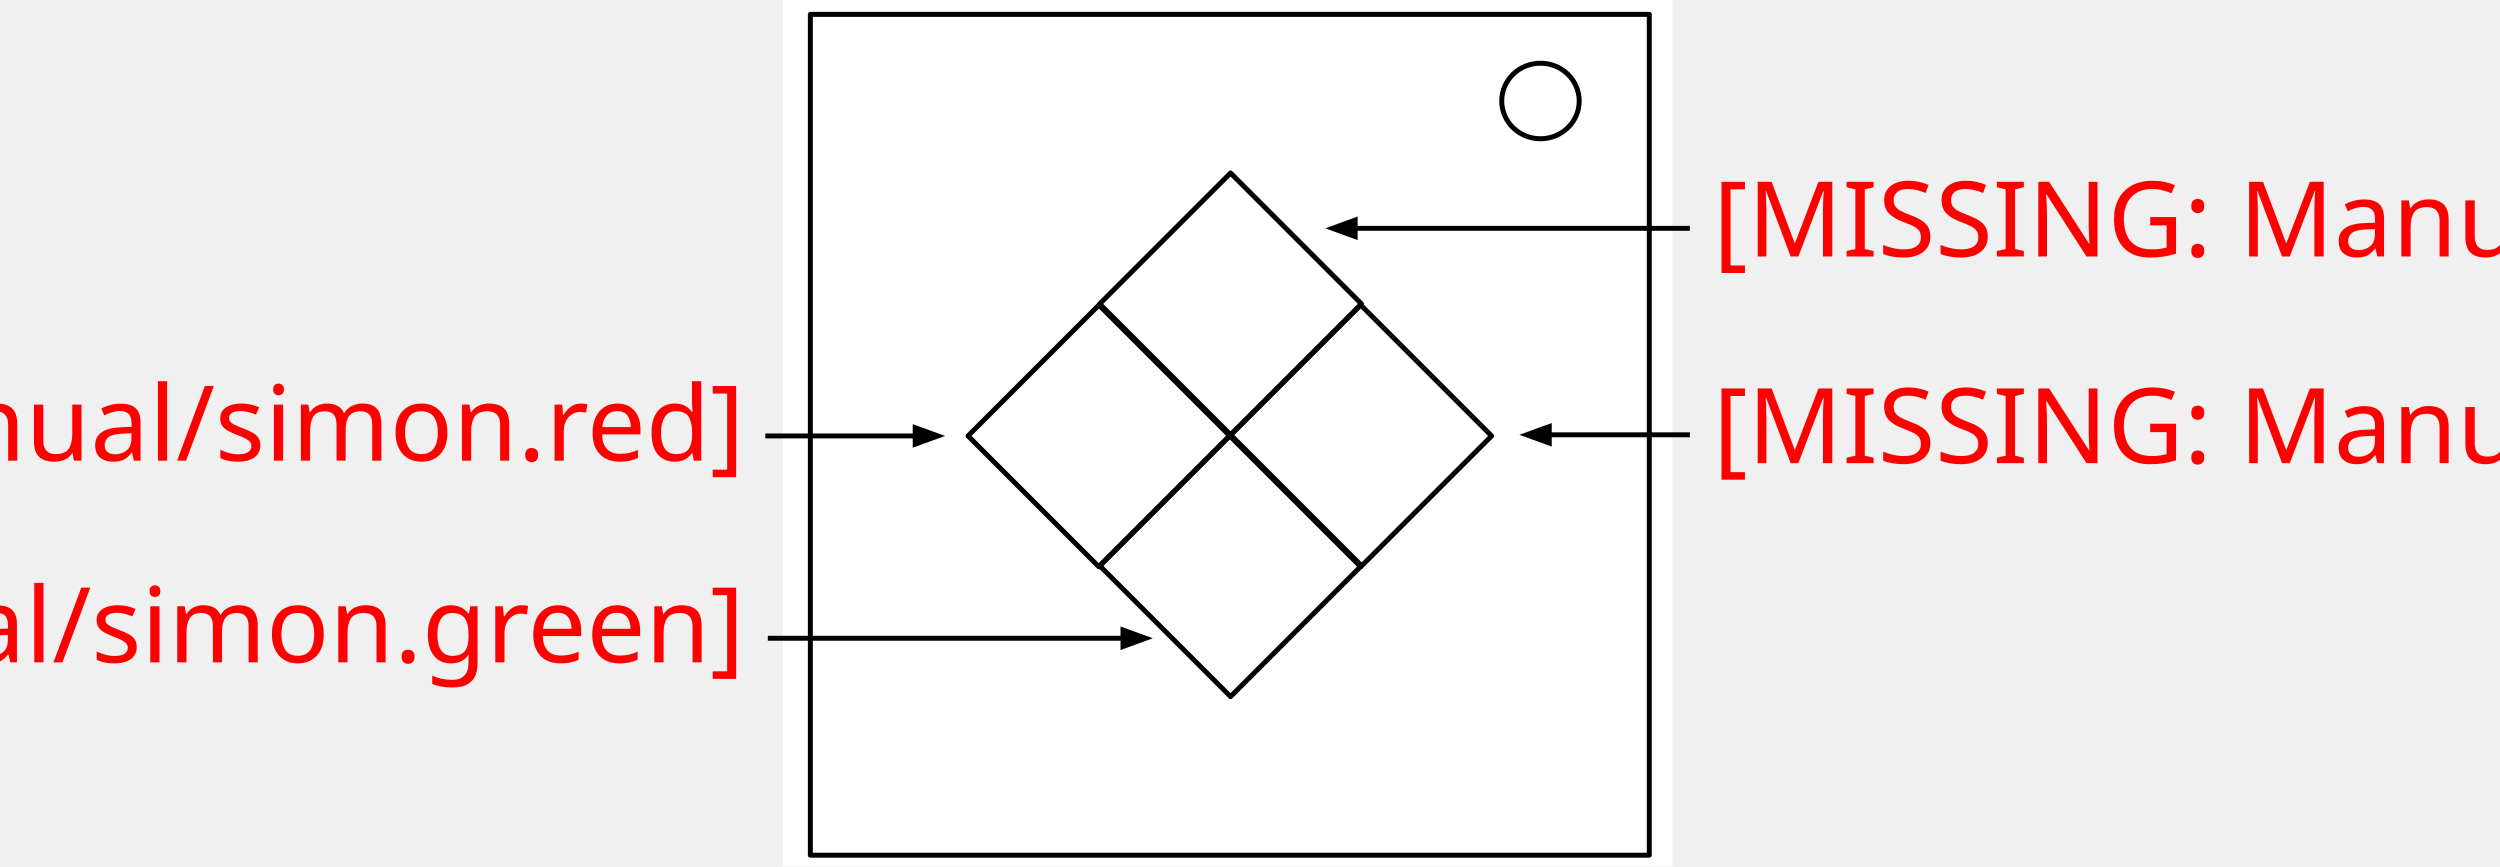
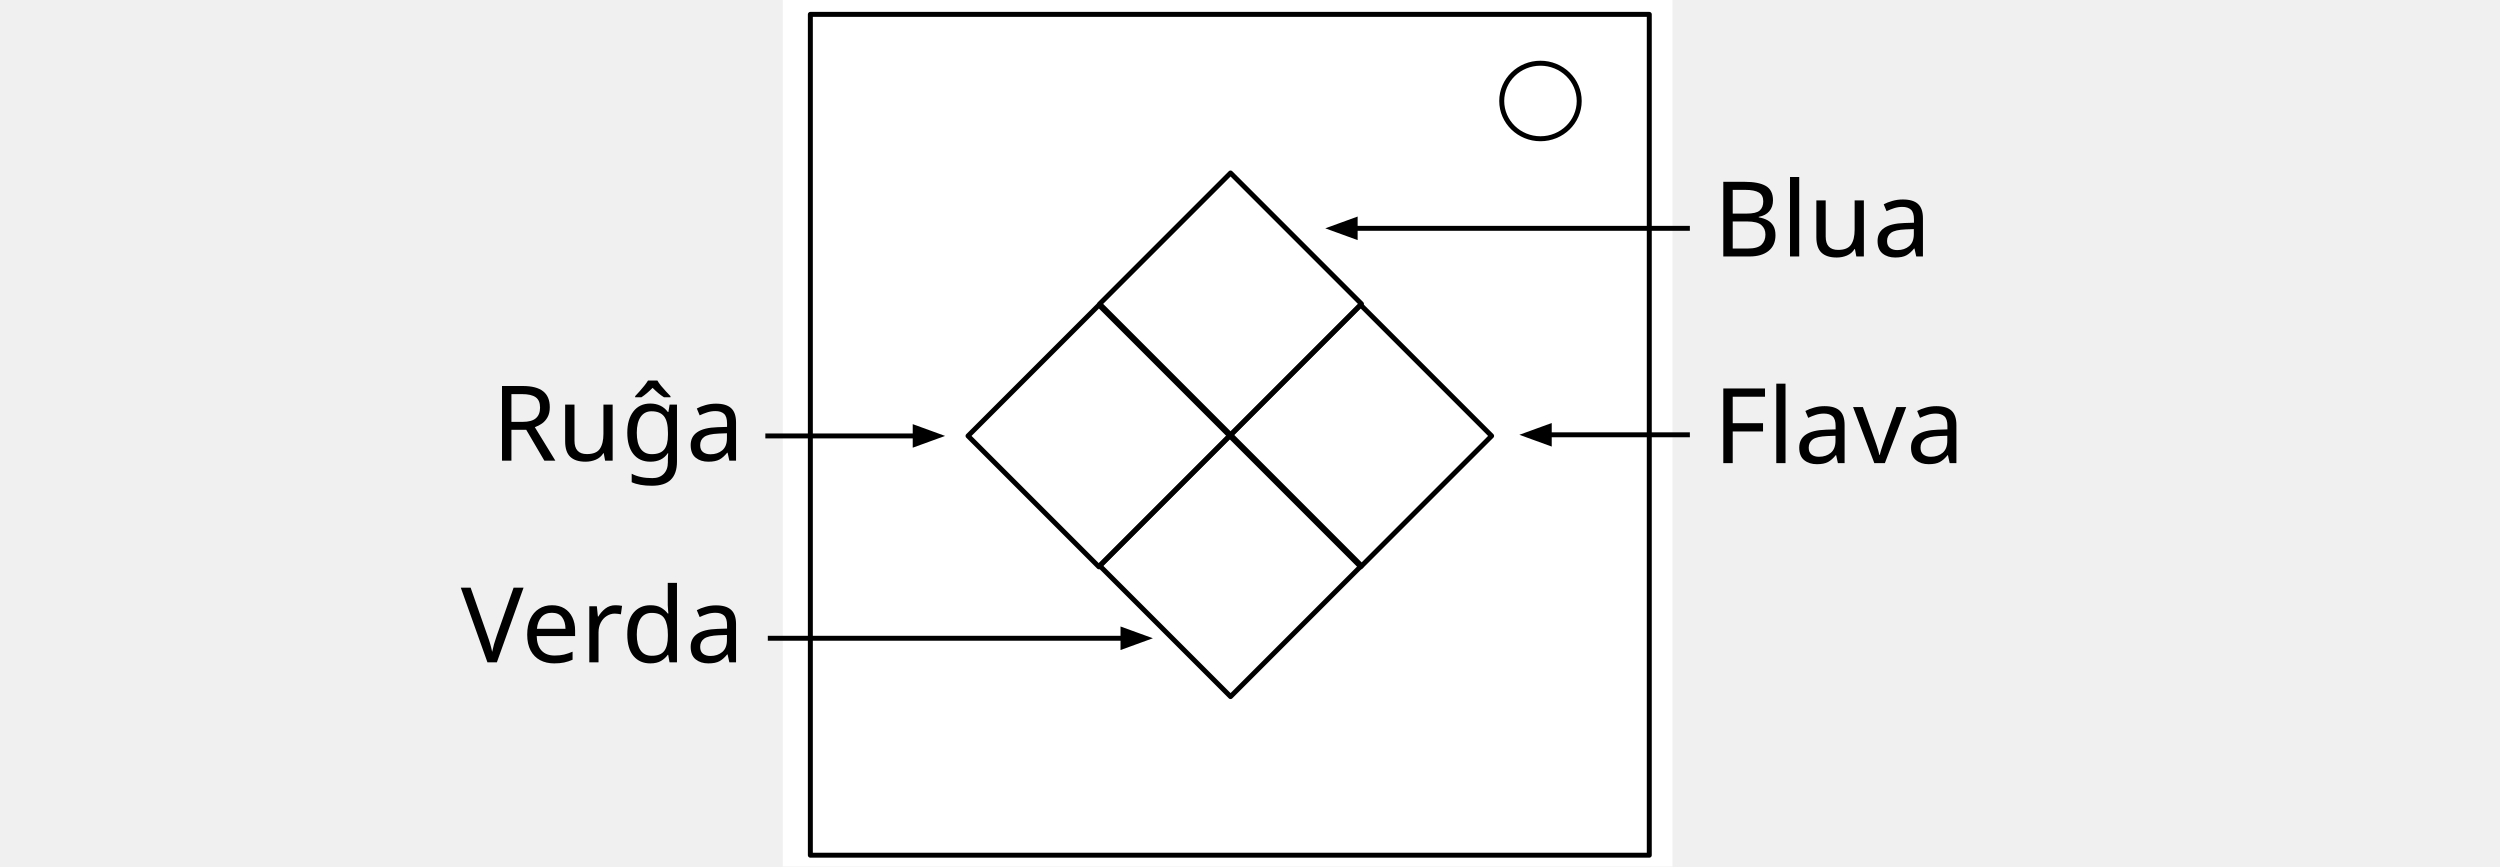
<svg xmlns="http://www.w3.org/2000/svg" version="1.1" viewBox="0.0 0.0 1004.0 348.0" fill="none" stroke="none" stroke-linecap="square" stroke-miterlimit="10">
  <clipPath id="p.0">
    <path d="m0 0l604.0 0l0 348.0l-604.0 0l0 -348.0z" clip-rule="nonzero" />
  </clipPath>
  <g transform="translate(200, 0)" clip-path="url(#p.0)">
    <path fill="#000000" fill-opacity="0.0" d="m0 0l604.0 0l0 348.0l-604.0 0z" fill-rule="nonzero" />
    <path fill="#ffffff" d="m114.36 0l357.291 0l0 347.969l-357.291 0z" fill-rule="nonzero" />
    <path fill="#000000" fill-opacity="0.0" d="m125.438 5.776l336.913 0l0 337.669l-336.913 0z" fill-rule="nonzero" />
    <path stroke="#000000" stroke-width="2.0" stroke-linejoin="round" stroke-linecap="butt" d="m125.438 5.776l336.913 0l0 337.669l-336.913 0z" fill-rule="nonzero" />
    <path fill="#ffffff" d="m403.094 40.554l0 0c0 -8.376 6.966 -15.165 15.559 -15.165l0 0c4.127 0 8.084 1.598 11.002 4.442c2.918 2.844 4.557 6.701 4.557 10.724l0 0c0 8.376 -6.966 15.165 -15.559 15.165l0 0c-8.593 0 -15.559 -6.79 -15.559 -15.165z" fill-rule="nonzero" />
    <path stroke="#000000" stroke-width="2.0" stroke-linejoin="round" stroke-linecap="butt" d="m403.094 40.554l0 0c0 -8.376 6.966 -15.165 15.559 -15.165l0 0c4.127 0 8.084 1.598 11.002 4.442c2.918 2.844 4.557 6.701 4.557 10.724l0 0c0 8.376 -6.966 15.165 -15.559 15.165l0 0c-8.593 0 -15.559 -6.79 -15.559 -15.165z" fill-rule="nonzero" />
    <path fill="#000000" fill-opacity="0.0" d="m241.622 122.045l52.567 -52.567l52.567 52.567l-52.567 52.567z" fill-rule="nonzero" />
    <path stroke="#000000" stroke-width="2.0" stroke-linejoin="round" stroke-linecap="butt" d="m241.622 122.045l52.567 -52.567l52.567 52.567l-52.567 52.567z" fill-rule="nonzero" />
    <path fill="#000000" fill-opacity="0.0" d="m188.761 175.066l52.567 -52.567l52.567 52.567l-52.567 52.567z" fill-rule="nonzero" />
    <path stroke="#000000" stroke-width="2.0" stroke-linejoin="round" stroke-linecap="butt" d="m188.761 175.066l52.567 -52.567l52.567 52.567l-52.567 52.567z" fill-rule="nonzero" />
    <path fill="#000000" fill-opacity="0.0" d="m241.622 227.178l52.567 -52.567l52.567 52.567l-52.567 52.567z" fill-rule="nonzero" />
    <path stroke="#000000" stroke-width="2.0" stroke-linejoin="round" stroke-linecap="butt" d="m241.622 227.178l52.567 -52.567l52.567 52.567l-52.567 52.567z" fill-rule="nonzero" />
    <path fill="#000000" fill-opacity="0.0" d="m293.895 175.066l52.567 -52.567l52.567 52.567l-52.567 52.567z" fill-rule="nonzero" />
    <path stroke="#000000" stroke-width="2.0" stroke-linejoin="round" stroke-linecap="butt" d="m293.895 175.066l52.567 -52.567l52.567 52.567l-52.567 52.567z" fill-rule="nonzero" />
    <path fill="#000000" fill-opacity="0.0" d="m478.651 60.892l95.874 0l0 61.606l-95.874 0z" fill-rule="nonzero" />
    <path fill="#000000" fill-opacity="0.0" d="m478.651 143.808l140.346 0l0 61.606l-140.346 0z" fill-rule="nonzero" />
    <path fill="#000000" fill-opacity="0.0" d="m2.226 142.373l105.134 0l0 65.386l-105.134 0z" fill-rule="nonzero" />
    <path fill="#000000" fill-opacity="0.0" d="m-5.0 223.633l113.354 0l0 65.386l-113.354 0z" fill-rule="nonzero" />
    <path fill="#000000" fill-opacity="0.0" d="m108.354 256.325l154.646 0" fill-rule="nonzero" />
    <path stroke="#000000" stroke-width="2.0" stroke-linejoin="round" stroke-linecap="butt" d="m108.354 256.325l142.646 0" fill-rule="evenodd" />
    <path fill="#000000" stroke="#000000" stroke-width="2.0" stroke-linecap="butt" d="m251.0 259.629l9.076 -3.303l-9.076 -3.303z" fill-rule="evenodd" />
    <path fill="#000000" fill-opacity="0.0" d="m478.651 91.696l-146.425 0" fill-rule="nonzero" />
    <path stroke="#000000" stroke-width="2.0" stroke-linejoin="round" stroke-linecap="butt" d="m478.651 91.696l-134.425 0" fill-rule="evenodd" />
    <path fill="#000000" stroke="#000000" stroke-width="2.0" stroke-linecap="butt" d="m344.226 88.392l-9.076 3.303l9.076 3.303z" fill-rule="evenodd" />
    <path fill="#000000" fill-opacity="0.0" d="m478.651 174.612l-68.472 0" fill-rule="nonzero" />
    <path stroke="#000000" stroke-width="2.0" stroke-linejoin="round" stroke-linecap="butt" d="m478.651 174.612l-56.472 0" fill-rule="evenodd" />
    <path fill="#000000" stroke="#000000" stroke-width="2.0" stroke-linecap="butt" d="m422.178 171.308l-9.076 3.303l9.076 3.303z" fill-rule="evenodd" />
    <path fill="#000000" fill-opacity="0.0" d="m107.36 175.066l72.189 0" fill-rule="nonzero" />
    <path stroke="#000000" stroke-width="2.0" stroke-linejoin="round" stroke-linecap="butt" d="m107.36 175.066l60.189 0" fill-rule="evenodd" />
    <path fill="#000000" stroke="#000000" stroke-width="2.0" stroke-linecap="butt" d="m167.549 178.369l9.076 -3.303l-9.076 -3.303z" fill-rule="evenodd" />
  </g>
-   <text fill="#000000" font-family="sans-serif" text-anchor="start" x="688" y="103" font-size="42px">
-     <tspan fill="#ff0000">[MISSING: Manual/simon.blue]</tspan>
+   <text fill="#000000" font-family="Special Elite" text-anchor="start" x="688" y="103" font-size="42px">
+     <tspan>Blua</tspan>
  </text>
-   <text fill="#000000" font-family="sans-serif" text-anchor="start" x="688" y="186" font-size="42px">
-     <tspan fill="#ff0000">[MISSING: Manual/simon.yellow]</tspan>
+   <text fill="#000000" font-family="Special Elite" text-anchor="start" x="688" y="186" font-size="42px">
+     <tspan>Flava</tspan>
  </text>
-   <text fill="#000000" font-family="sans-serif" text-anchor="end" x="299" y="185" font-size="42px">
-     <tspan fill="#ff0000">[MISSING: Manual/simon.red]</tspan>
+   <text fill="#000000" font-family="Special Elite" text-anchor="end" x="299" y="185" font-size="42px">
+     <tspan>Ruĝa</tspan>
  </text>
-   <text fill="#000000" font-family="sans-serif" text-anchor="end" x="299" y="266" font-size="42px">
-     <tspan fill="#ff0000">[MISSING: Manual/simon.green]</tspan>
+   <text fill="#000000" font-family="Special Elite" text-anchor="end" x="299" y="266" font-size="42px">
+     <tspan>Verda</tspan>
  </text>
</svg>
